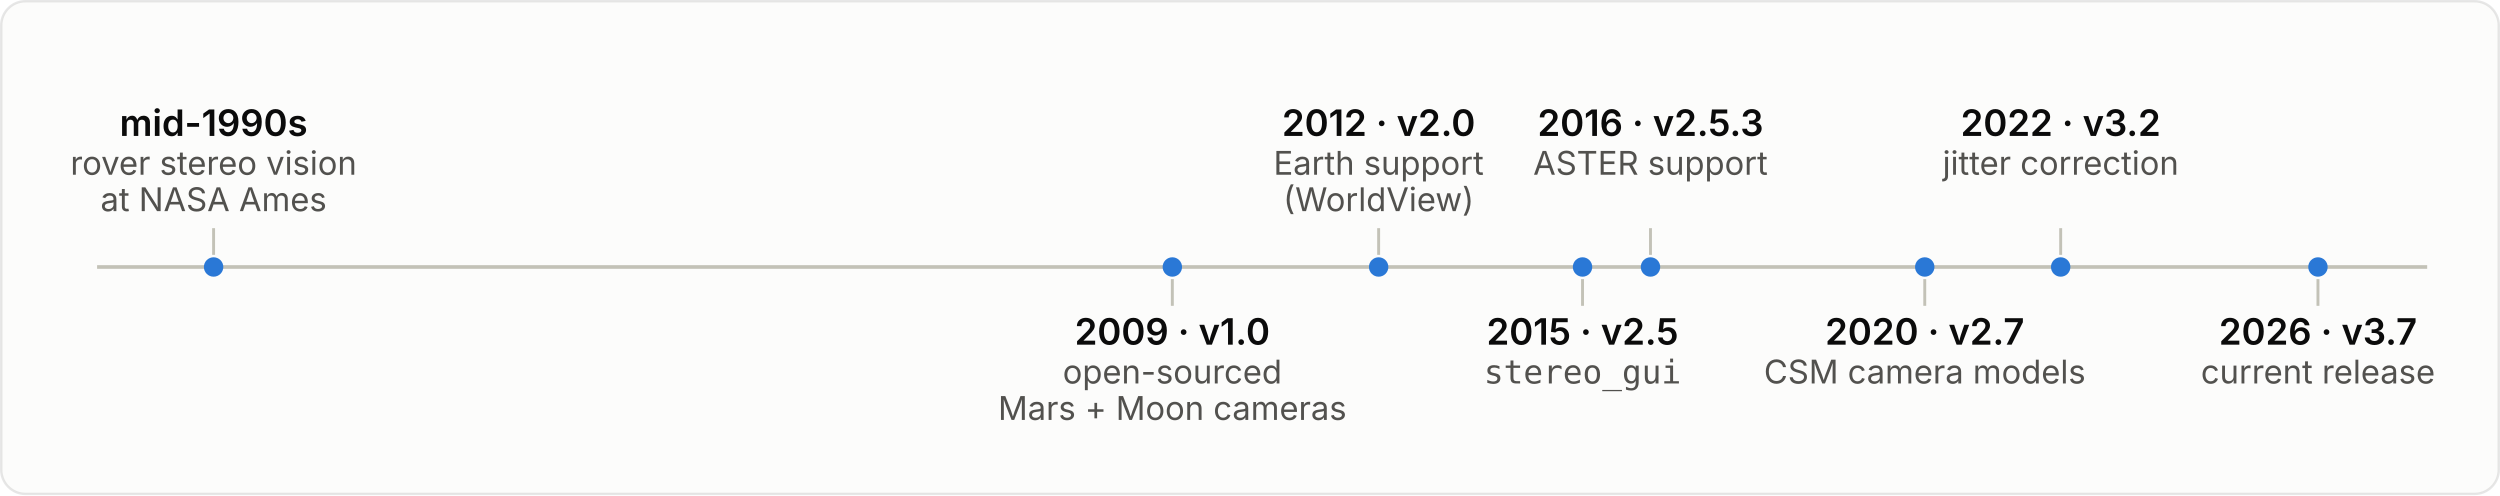
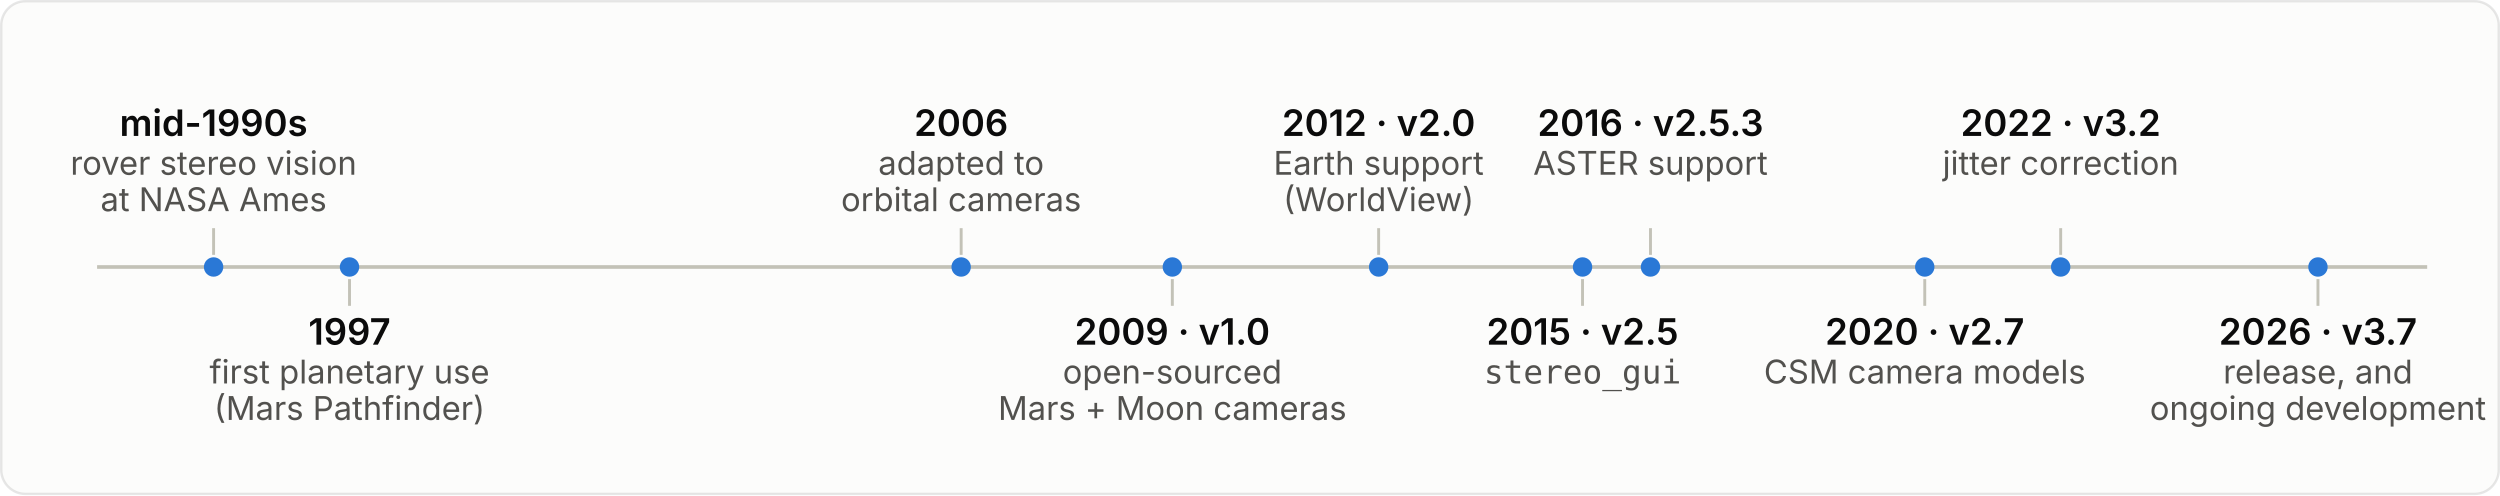
- <svg xmlns="http://www.w3.org/2000/svg" viewBox="0 0 1030 204" font-family="system-ui, -apple-system, 'Segoe UI', sans-serif" role="img" aria-label="Timeline of ASP milestones from mid-1990s rover work to the current release">
+ <svg xmlns="http://www.w3.org/2000/svg" viewBox="0 0 1030 204" font-family="system-ui, -apple-system, 'Segoe UI', sans-serif" role="img" aria-label="Timeline of ASP milestones from mid-1990s rover work to ongoing development">
  <rect x="0.5" y="0.5" width="1029" height="203" rx="10" fill="#fcfcfb" stroke="#0b0b0b" stroke-opacity="0.1" />
  <line x1="40" y1="110" x2="1000" y2="110" stroke="#c3c2b7" stroke-width="1.5" />
  <text x="88" y="56" text-anchor="middle" font-size="15" font-weight="600" fill="#0b0b0b">mid-1990s</text>
  <text x="88" y="72" text-anchor="middle" font-size="13.5" fill="#52514e">rover stereo vision</text>
  <text x="88" y="87" text-anchor="middle" font-size="13.5" fill="#52514e">at NASA Ames</text>
  <line x1="88" y1="94" x2="88" y2="105" stroke="#c3c2b7" stroke-width="1.2" />
  <circle cx="88" cy="110" r="4" fill="#2a78d6" />
+   <circle cx="144" cy="110" r="4" fill="#2a78d6" />
+   <line x1="144" y1="115" x2="144" y2="126" stroke="#c3c2b7" stroke-width="1.2" />
+   <text x="144" y="142" text-anchor="middle" font-size="15" font-weight="600" fill="#0b0b0b">1997</text>
+   <text x="144" y="158" text-anchor="middle" font-size="13.5" fill="#52514e">first planetary use</text>
+   <text x="144" y="173" text-anchor="middle" font-size="13.5" fill="#52514e">(Mars Pathfinder)</text>
+   <text x="396" y="56" text-anchor="middle" font-size="15" font-weight="600" fill="#0b0b0b">2006</text>
+   <text x="396" y="72" text-anchor="middle" font-size="13.5" fill="#52514e">adapted to</text>
+   <text x="396" y="87" text-anchor="middle" font-size="13.5" fill="#52514e">orbital cameras</text>
+   <line x1="396" y1="94" x2="396" y2="105" stroke="#c3c2b7" stroke-width="1.2" />
+   <circle cx="396" cy="110" r="4" fill="#2a78d6" />
  <circle cx="483" cy="110" r="4" fill="#2a78d6" />
  <line x1="483" y1="115" x2="483" y2="126" stroke="#c3c2b7" stroke-width="1.2" />
  <text x="483" y="142" text-anchor="middle" font-size="15" font-weight="600" fill="#0b0b0b">2009 · v1.0</text>
  <text x="483" y="158" text-anchor="middle" font-size="13.5" fill="#52514e">open-sourced</text>
  <text x="483" y="173" text-anchor="middle" font-size="13.5" fill="#52514e">Mars + Moon cameras</text>
  <text x="568" y="56" text-anchor="middle" font-size="15" font-weight="600" fill="#0b0b0b">2012 · v2.0</text>
  <text x="568" y="72" text-anchor="middle" font-size="13.5" fill="#52514e">Earth support</text>
  <text x="568" y="87" text-anchor="middle" font-size="13.5" fill="#52514e">(WorldView)</text>
  <line x1="568" y1="94" x2="568" y2="105" stroke="#c3c2b7" stroke-width="1.2" />
  <circle cx="568" cy="110" r="4" fill="#2a78d6" />
  <circle cx="652" cy="110" r="4" fill="#2a78d6" />
  <line x1="652" y1="115" x2="652" y2="126" stroke="#c3c2b7" stroke-width="1.2" />
  <text x="652" y="142" text-anchor="middle" font-size="15" font-weight="600" fill="#0b0b0b">2015 · v2.5</text>
  <text x="652" y="158" text-anchor="middle" font-size="13.5" fill="#52514e" font-family="ui-monospace, SFMono-Regular, Menlo, monospace">stereo_gui</text>
  <text x="680" y="56" text-anchor="middle" font-size="15" font-weight="600" fill="#0b0b0b">2016 · v2.5.3</text>
  <text x="680" y="72" text-anchor="middle" font-size="13.5" fill="#52514e">ASTER support</text>
  <line x1="680" y1="94" x2="680" y2="105" stroke="#c3c2b7" stroke-width="1.2" />
  <circle cx="680" cy="110" r="4" fill="#2a78d6" />
  <circle cx="793" cy="110" r="4" fill="#2a78d6" />
  <line x1="793" y1="115" x2="793" y2="126" stroke="#c3c2b7" stroke-width="1.2" />
  <text x="793" y="142" text-anchor="middle" font-size="15" font-weight="600" fill="#0b0b0b">2020 · v2.7</text>
  <text x="793" y="158" text-anchor="middle" font-size="13.5" fill="#52514e">CSM camera models</text>
  <text x="849" y="56" text-anchor="middle" font-size="15" font-weight="600" fill="#0b0b0b">2022 · v3.2</text>
  <text x="849" y="72" text-anchor="middle" font-size="13.5" fill="#52514e">jitter correction</text>
  <line x1="849" y1="94" x2="849" y2="105" stroke="#c3c2b7" stroke-width="1.2" />
  <circle cx="849" cy="110" r="4" fill="#2a78d6" />
  <circle cx="955" cy="110" r="4" fill="#2a78d6" />
  <line x1="955" y1="115" x2="955" y2="126" stroke="#c3c2b7" stroke-width="1.2" />
  <text x="955" y="142" text-anchor="middle" font-size="15" font-weight="600" fill="#0b0b0b">2026 · v3.7</text>
-   <text x="955" y="158" text-anchor="middle" font-size="13.5" fill="#52514e">current release</text>
+   <text x="955" y="158" text-anchor="middle" font-size="13.5" fill="#52514e">release, and</text>
+   <text x="955" y="173" text-anchor="middle" font-size="13.5" fill="#52514e">ongoing development</text>
</svg>
